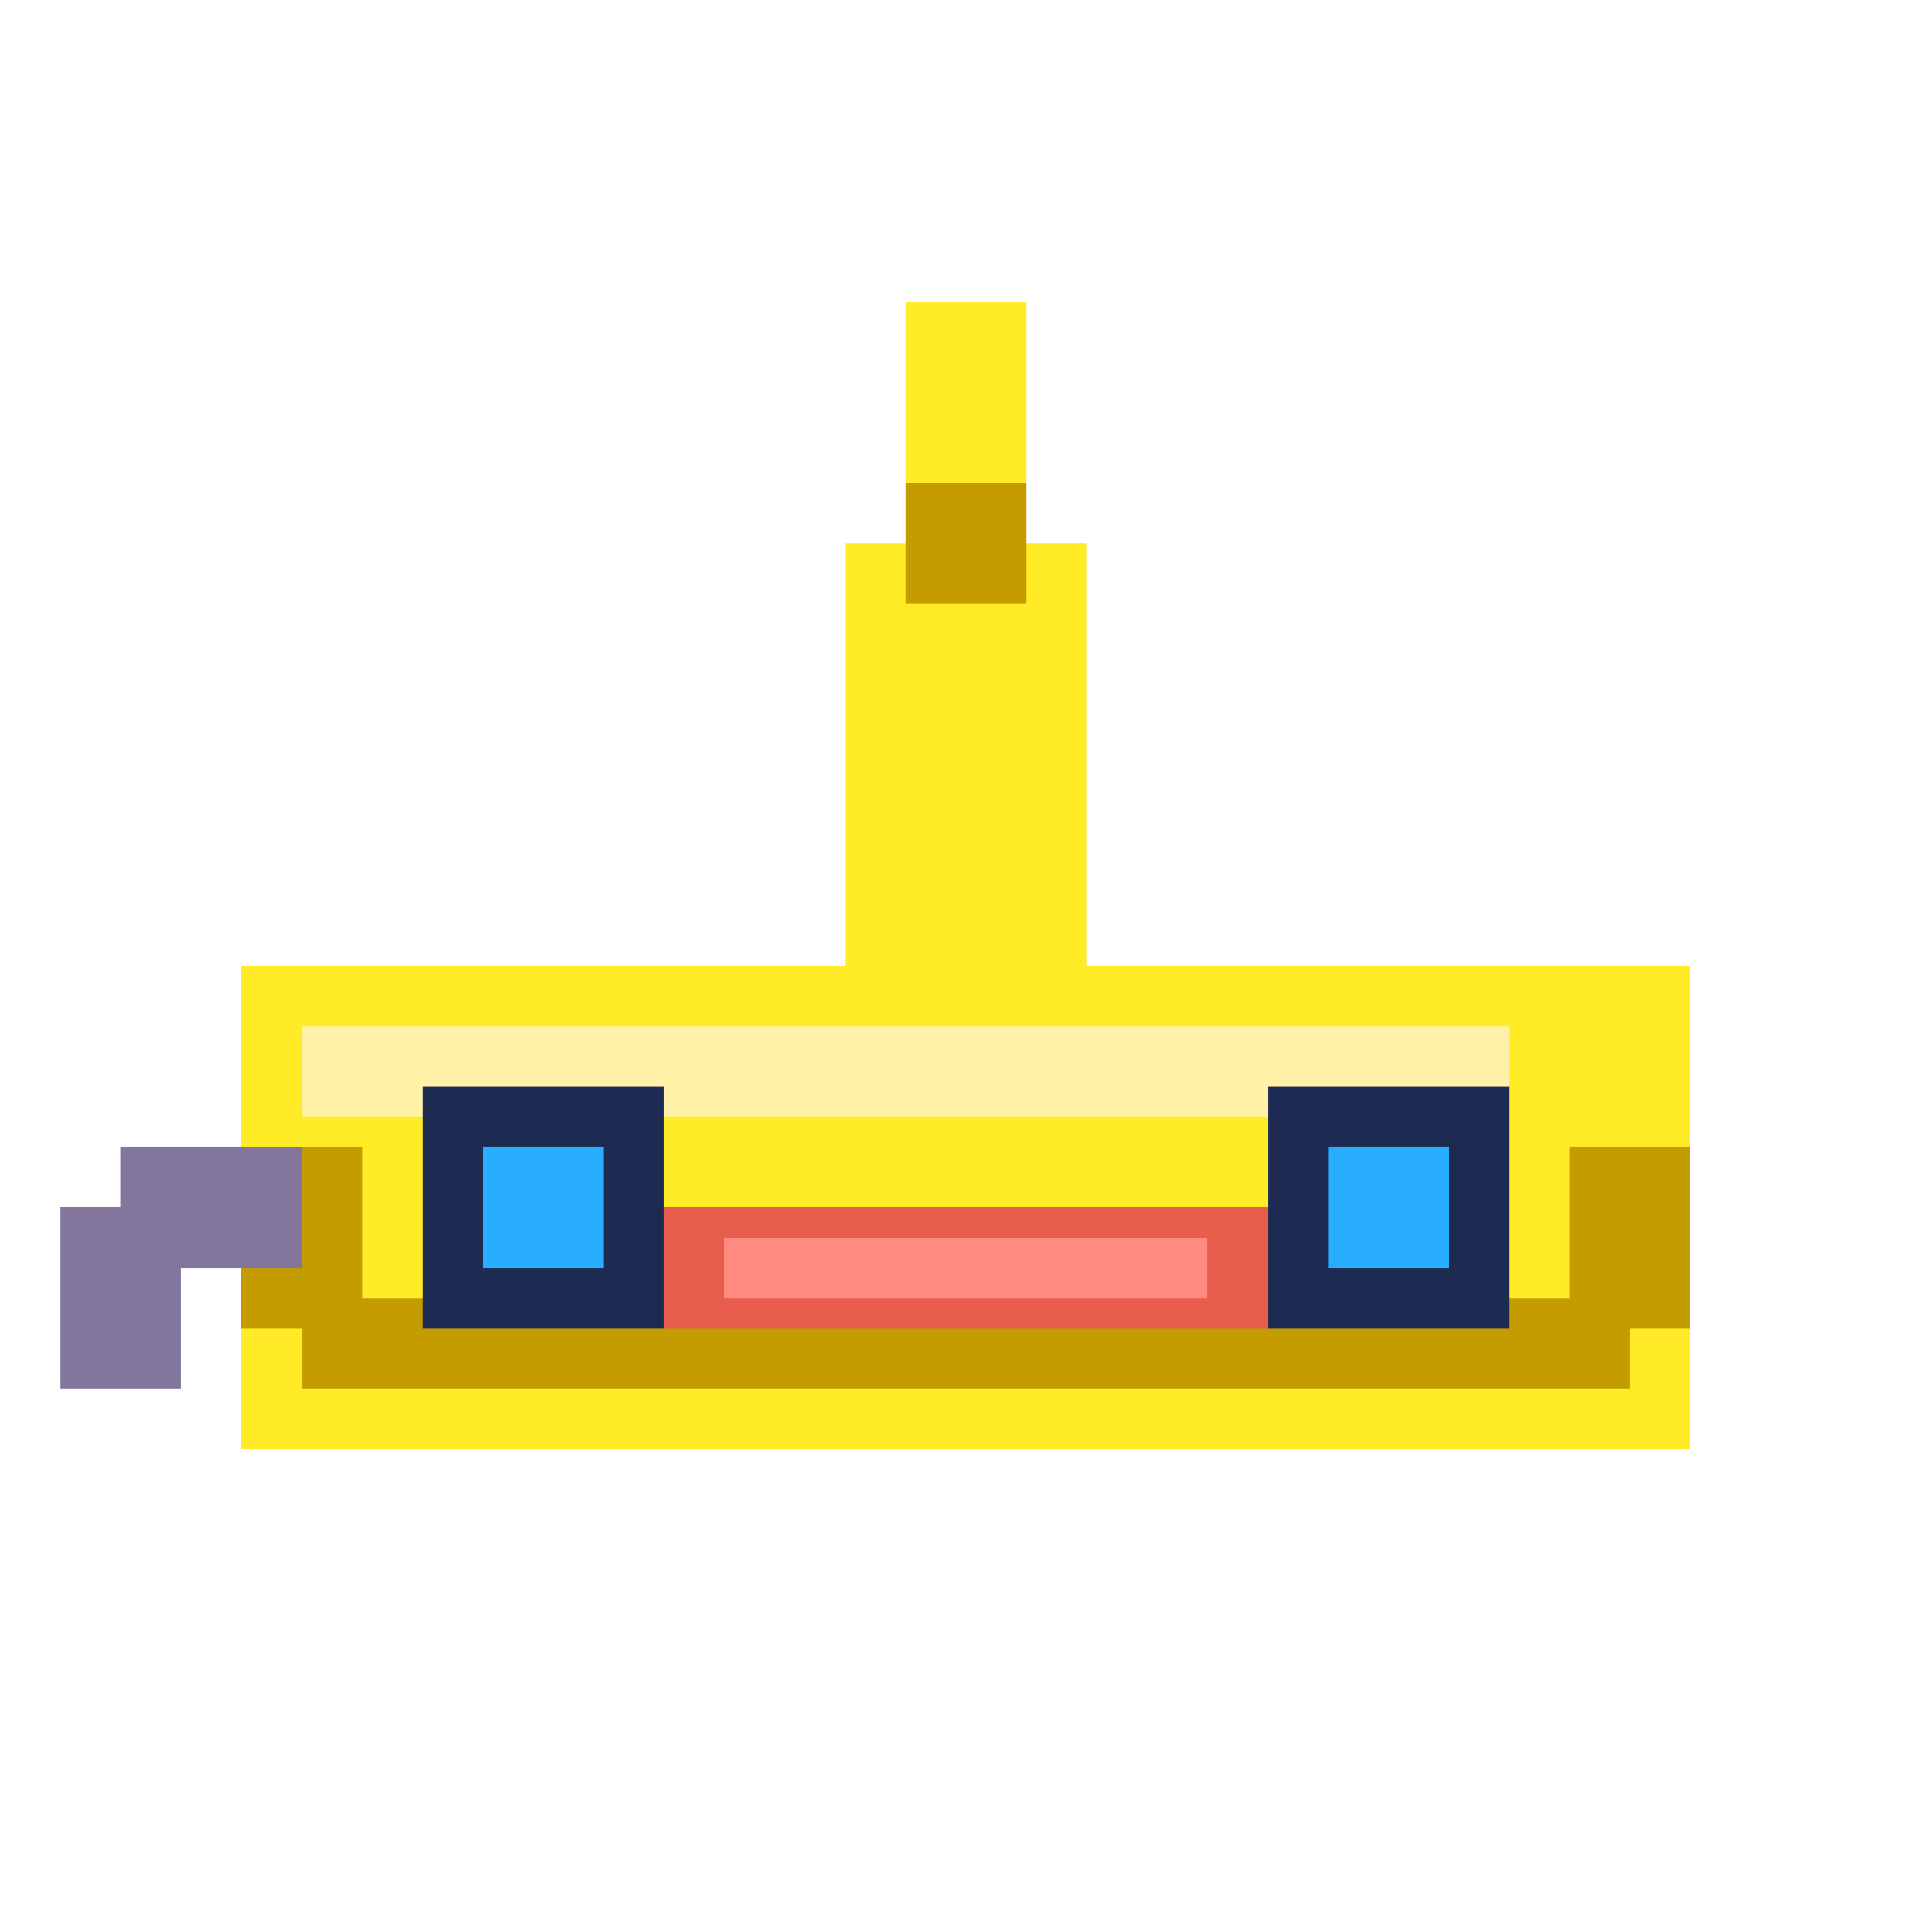
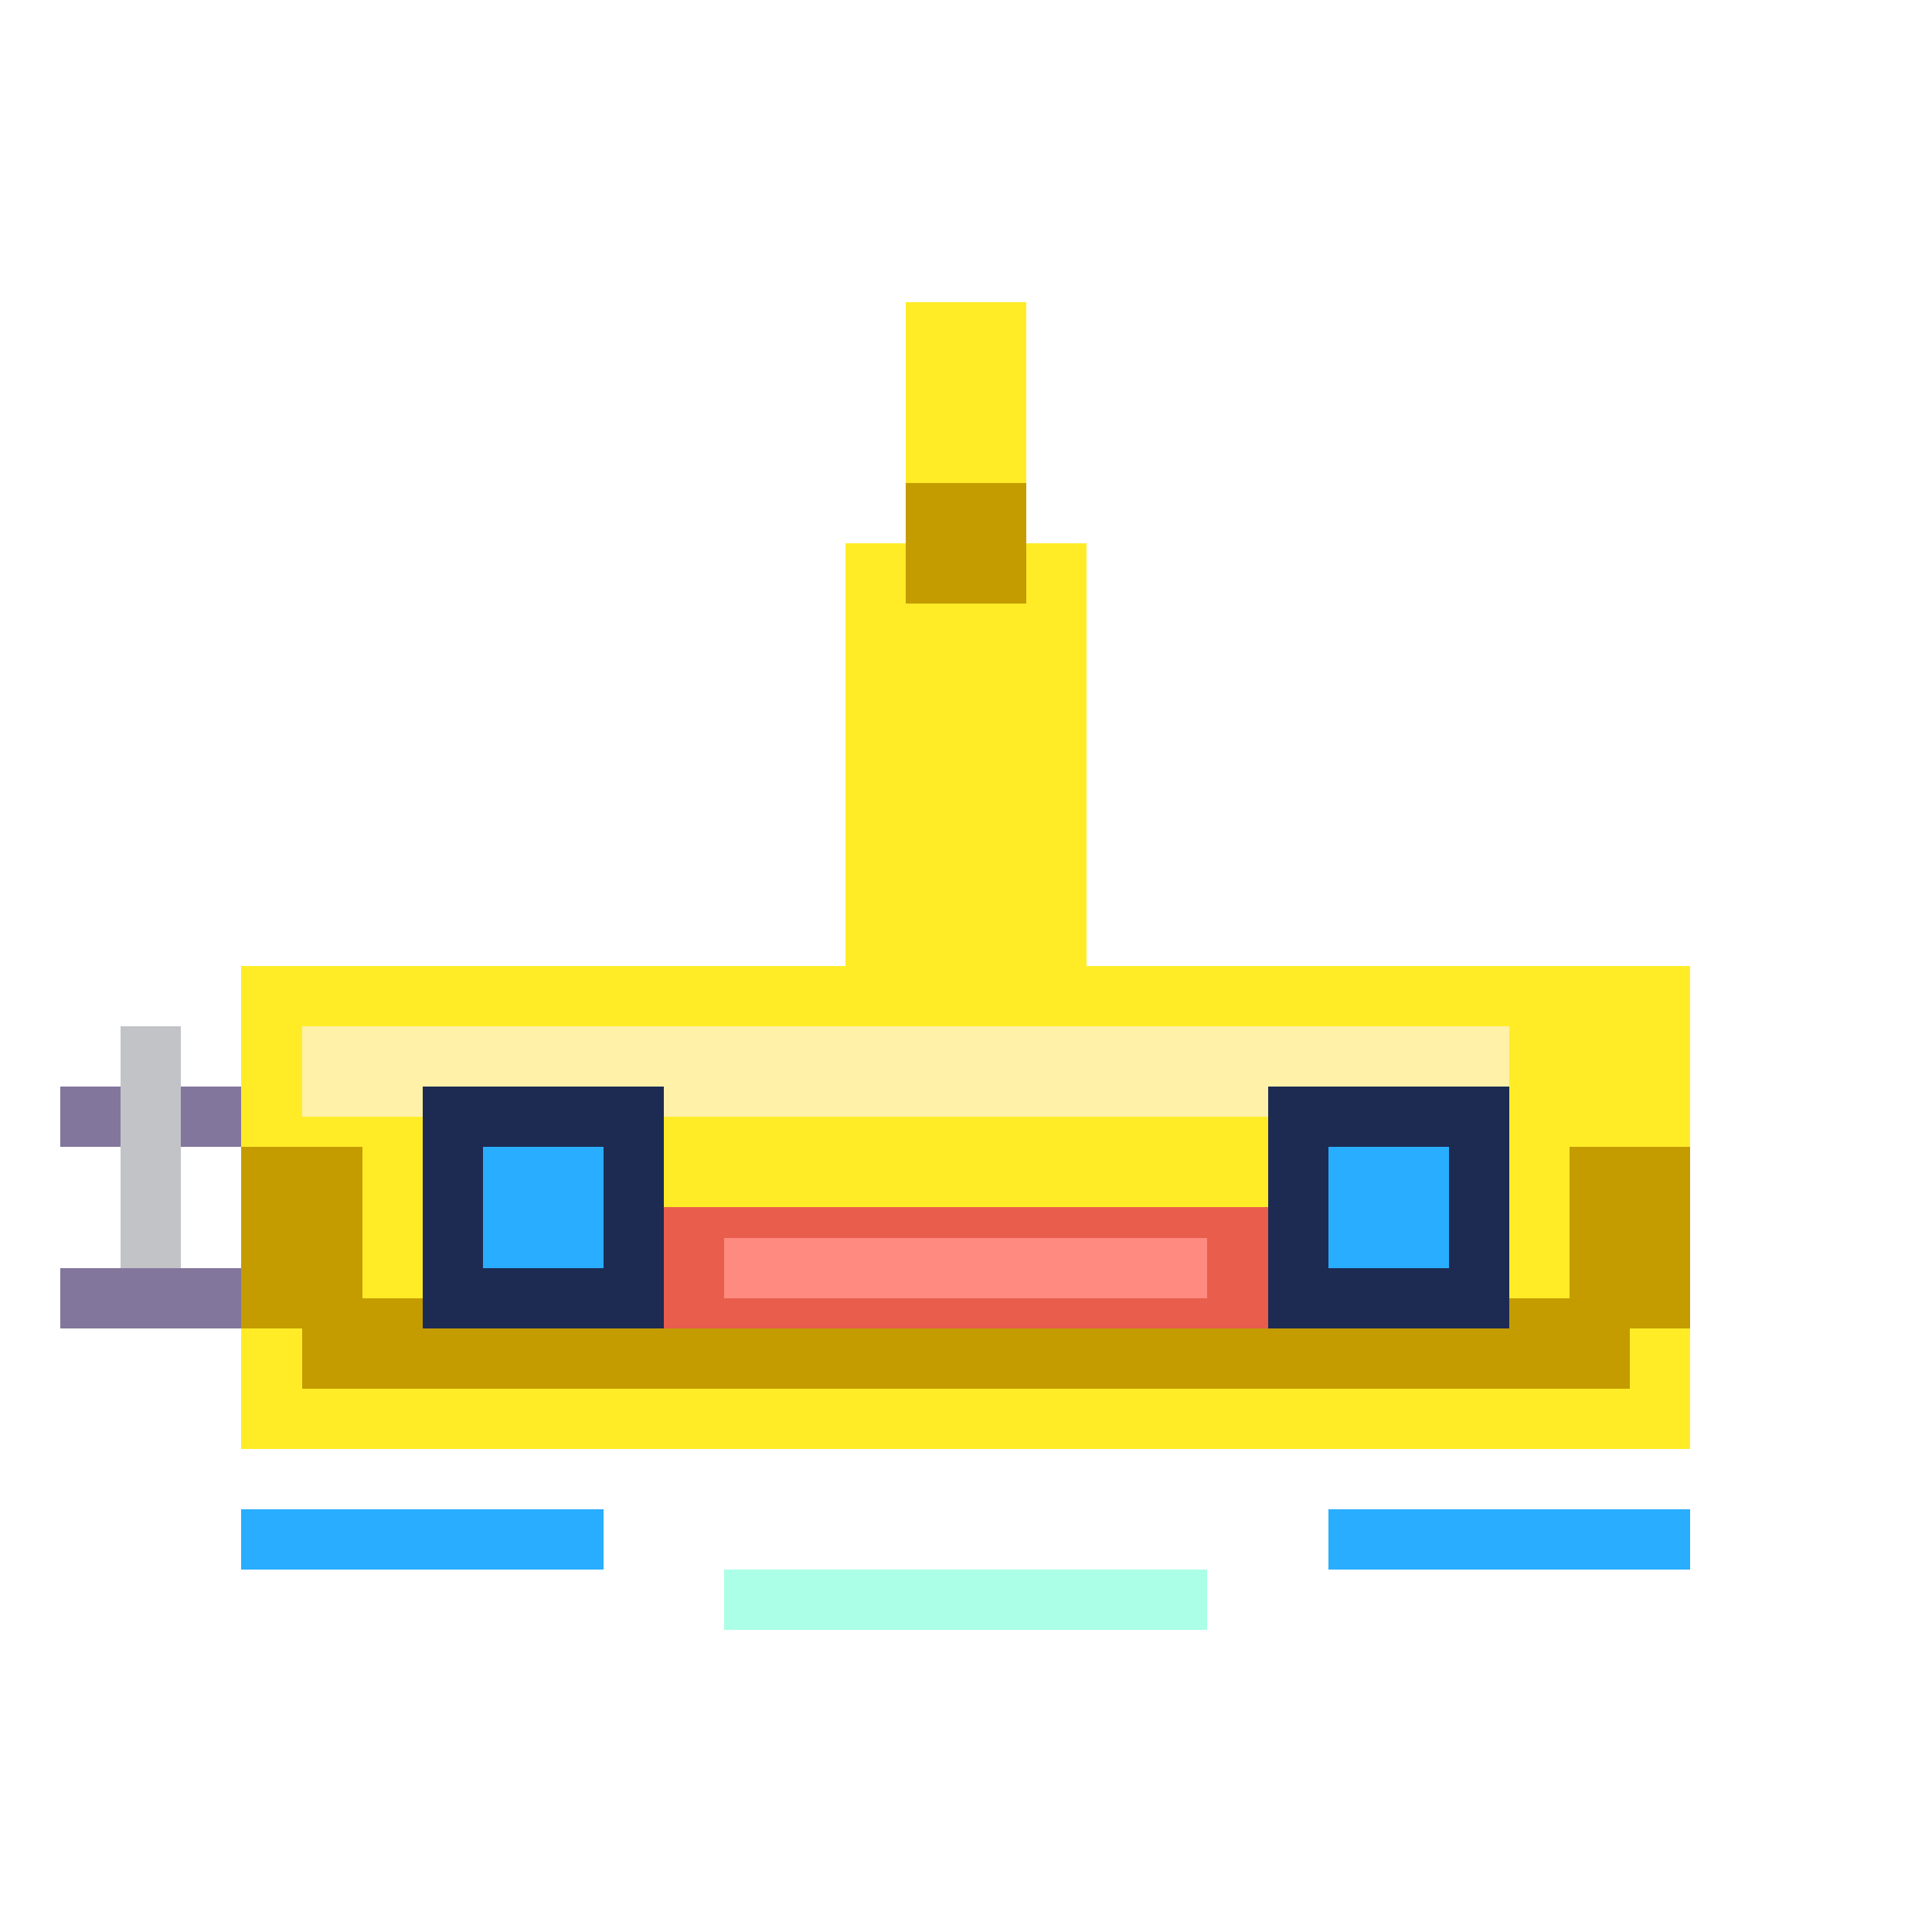
<svg xmlns="http://www.w3.org/2000/svg" width="64" height="64" viewBox="0 0 64 64" shape-rendering="crispEdges">
  <rect x="8" y="32" width="48" height="16" fill="#ffec27" />
  <rect x="10" y="34" width="44" height="12" fill="#ffec27" />
  <rect x="10" y="34" width="40" height="3" fill="#fff1a8" />
  <rect x="10" y="43" width="44" height="3" fill="#c49c00" />
  <rect x="8" y="38" width="4" height="6" fill="#c49c00" />
  <rect x="52" y="38" width="4" height="6" fill="#c49c00" />
  <rect x="14" y="36" width="8" height="8" fill="#1d2b53" />
  <rect x="16" y="38" width="4" height="4" fill="#29adff" />
  <rect x="42" y="36" width="8" height="8" fill="#1d2b53" />
  <rect x="44" y="38" width="4" height="4" fill="#29adff" />
  <rect x="22" y="40" width="20" height="4" fill="#e85d4c" />
  <rect x="24" y="41" width="16" height="2" fill="#ff8a80" />
  <rect x="28" y="18" width="8" height="16" fill="#ffec27" />
  <rect x="30" y="14" width="4" height="6" fill="#c49c00" />
  <rect x="30" y="10" width="4" height="6" fill="#ffec27" />
-   <rect x="4" y="38" width="6" height="4" fill="#83769c" />
-   <rect x="2" y="40" width="4" height="6" fill="#83769c" />
+   <rect x="2" y="36" width="6" height="2" fill="#83769c" />
+   <rect x="4" y="34" width="2" height="10" fill="#c2c3c7" />
+   <rect x="2" y="42" width="6" height="2" fill="#83769c" />
+   <rect x="8" y="50" width="12" height="2" fill="#29adff" />
+   <rect x="24" y="52" width="16" height="2" fill="#abffe6" />
+   <rect x="44" y="50" width="12" height="2" fill="#29adff" />
</svg>
